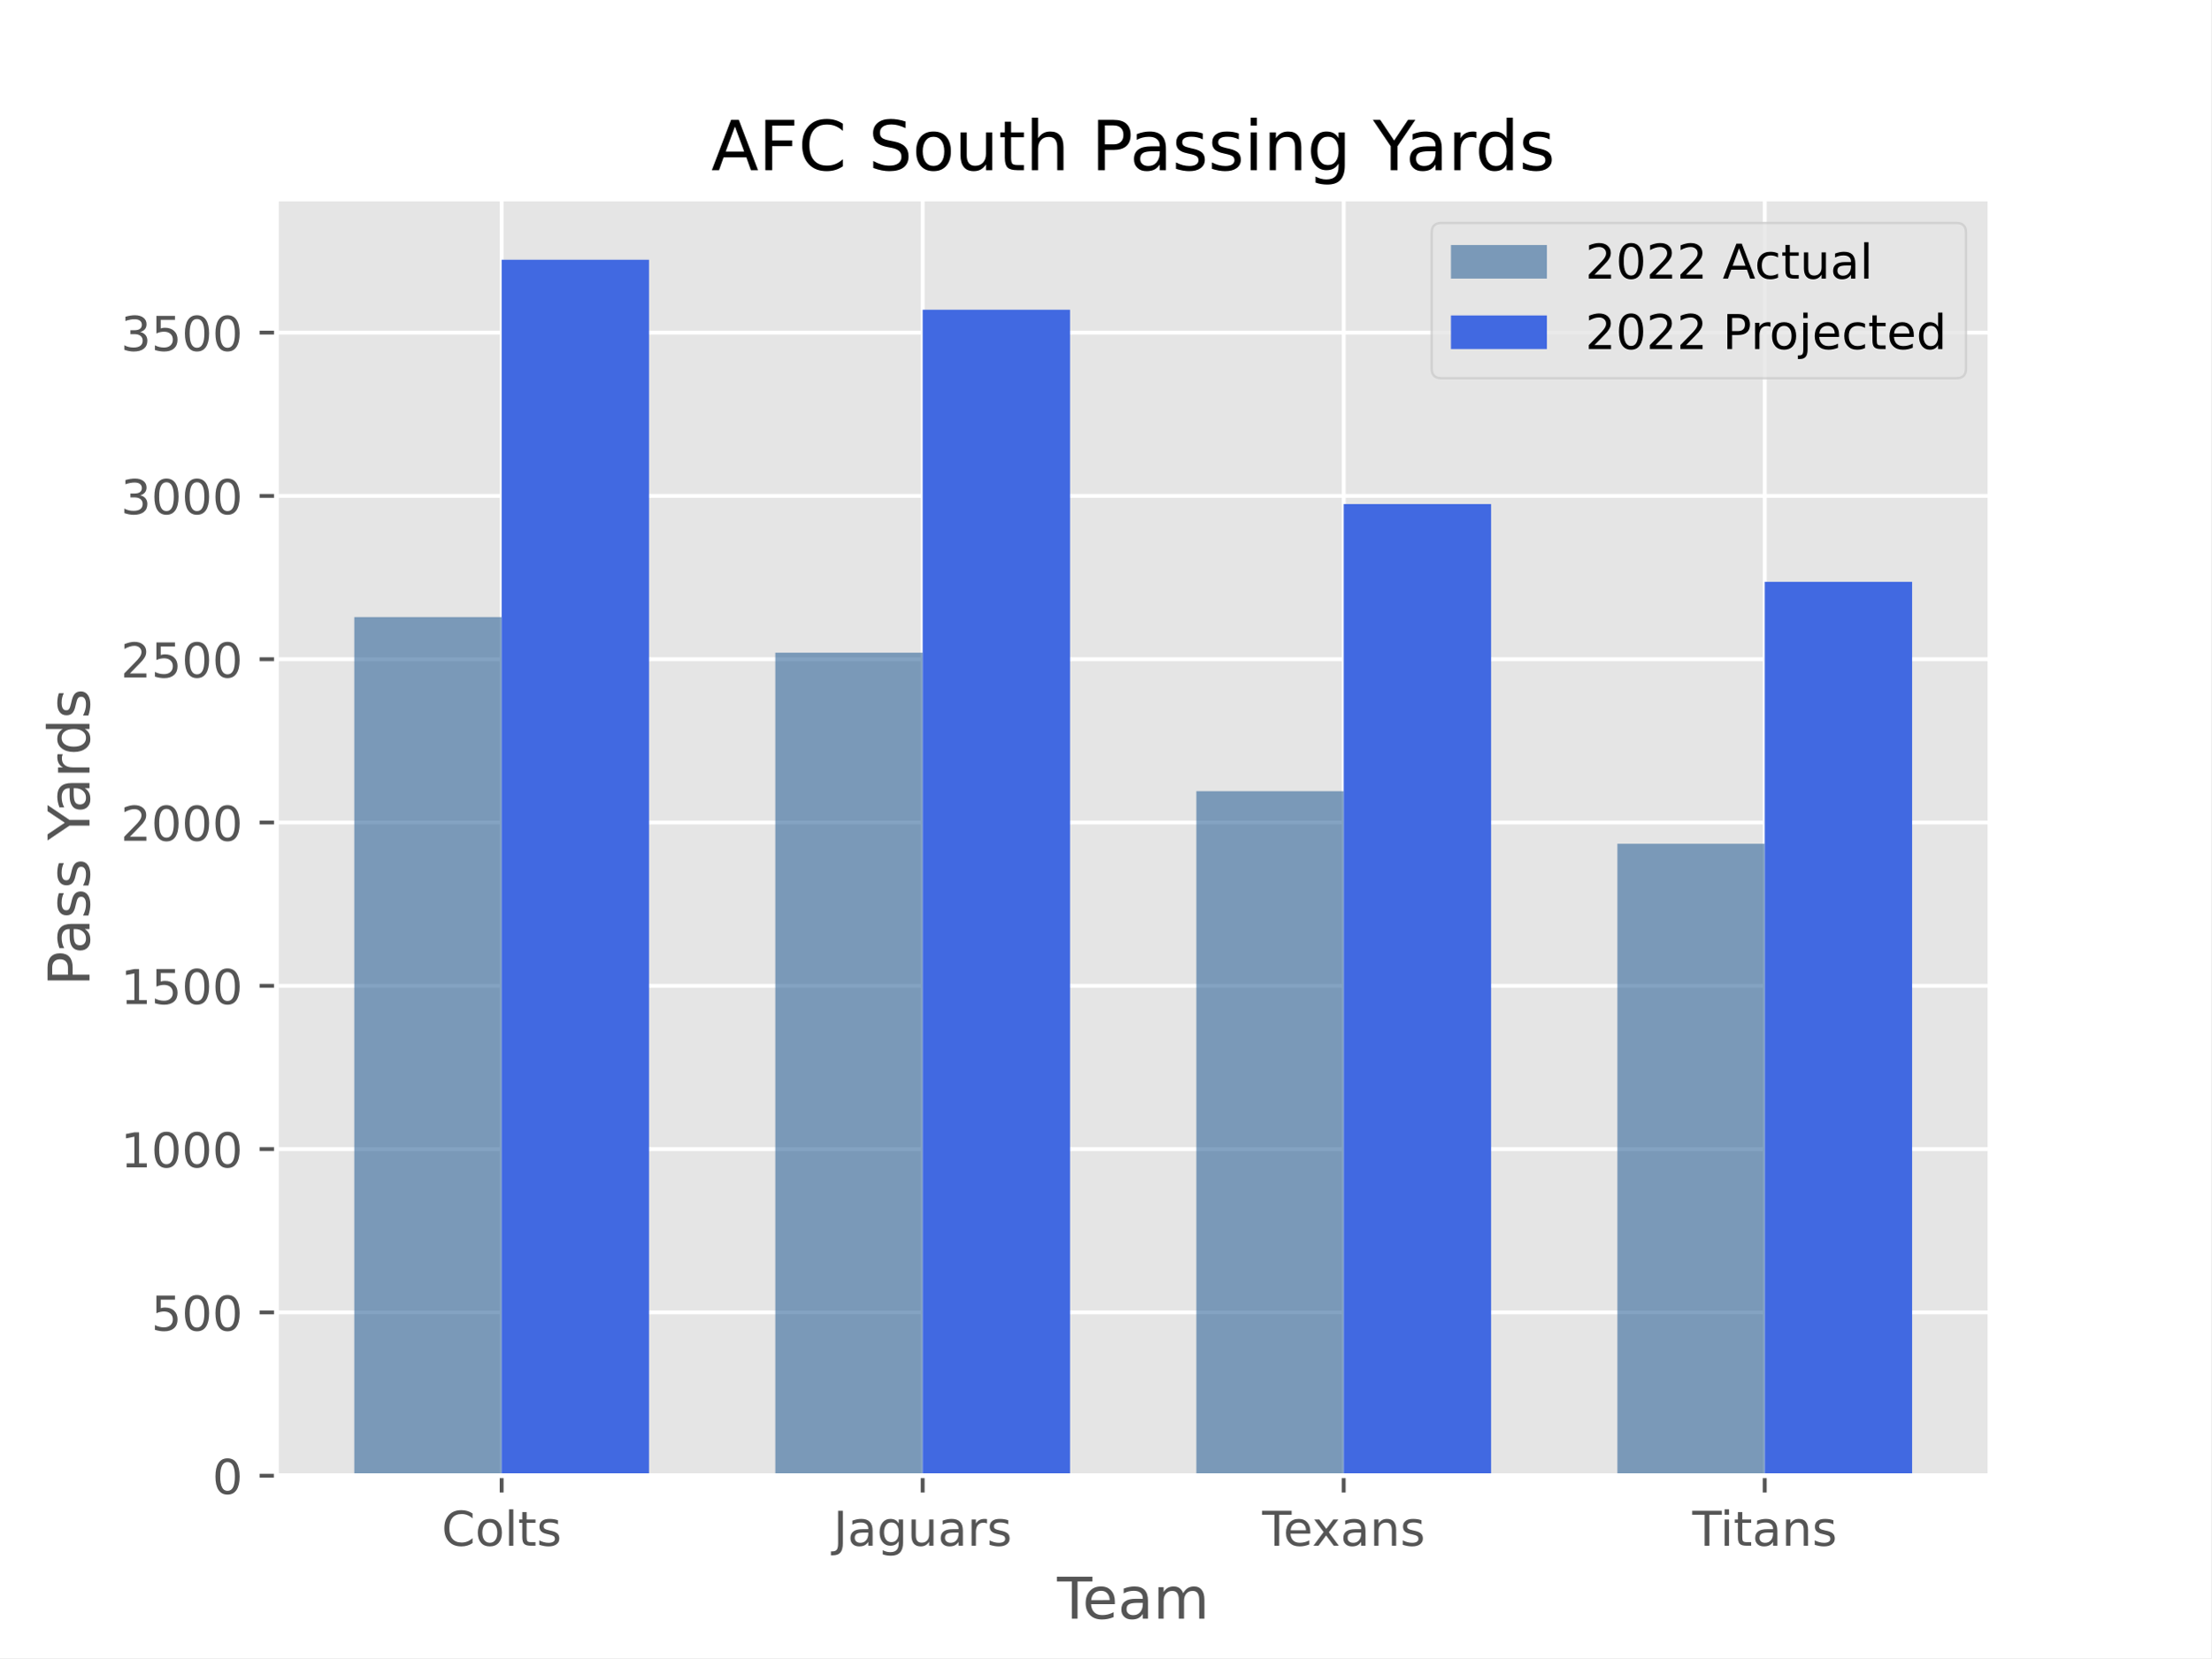
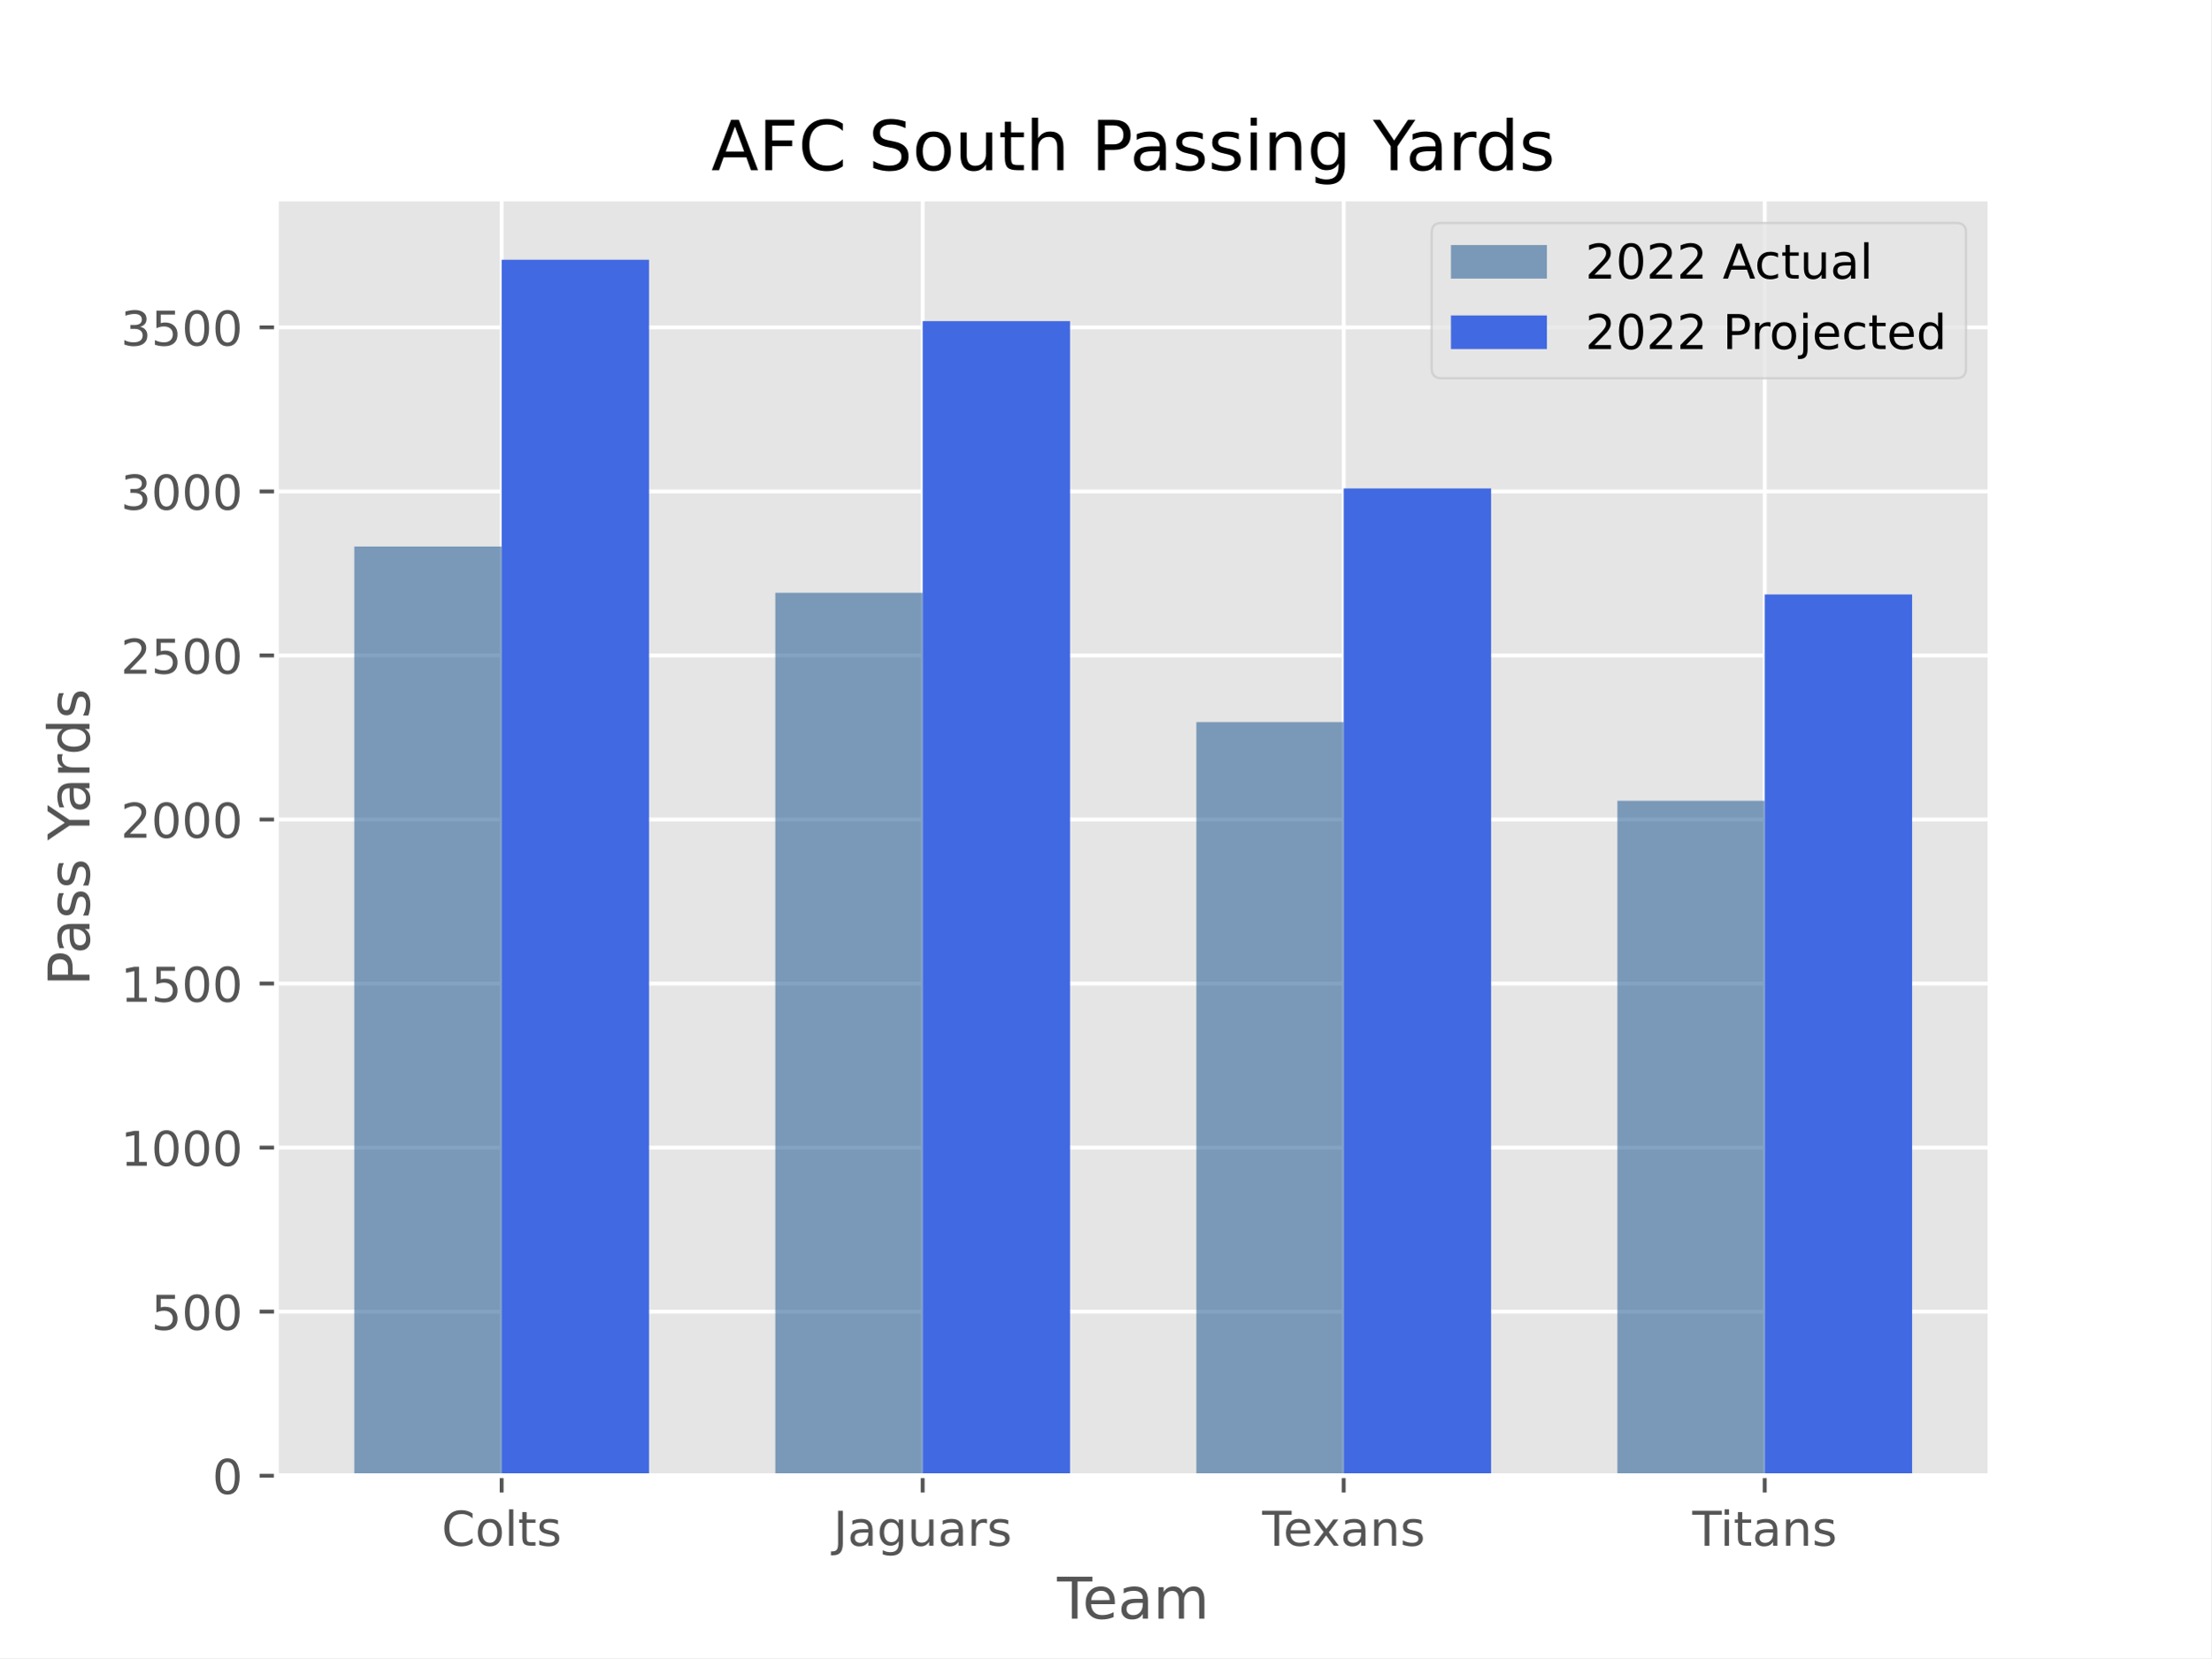
<svg xmlns="http://www.w3.org/2000/svg" xmlns:xlink="http://www.w3.org/1999/xlink" width="460.8pt" height="345.6pt" viewBox="0 0 460.8 345.6" version="1.1">
  <defs>
    <style type="text/css">*{stroke-linejoin: round; stroke-linecap: butt}</style>
  </defs>
  <g id="figure_1">
    <g id="patch_1">
      <path d="M 0 345.6  L 460.8 345.6  L 460.8 0  L 0 0  z " style="fill: #ffffff" />
    </g>
    <g id="axes_1">
      <g id="patch_2">
        <path d="M 57.6 307.584  L 414.72 307.584  L 414.72 41.472  L 57.6 41.472  z " style="fill: #e5e5e5" />
      </g>
      <g id="matplotlib.axis_1">
        <g id="xtick_1">
          <g id="line2d_1">
-             <path d="M 104.543 307.584  L 104.543 41.472  " clip-path="url(#p796887c060)" style="fill: none; stroke: #ffffff; stroke-width: 0.8; stroke-linecap: square" />
+             <path d="M 104.543 307.584  L 104.543 41.472  " clip-path="url(#p4c531e83af)" style="fill: none; stroke: #ffffff; stroke-width: 0.8; stroke-linecap: square" />
          </g>
          <g id="line2d_2">
            <defs>
-               <path id="maef11274a8" d="M 0 0  L 0 3.5  " style="stroke: #555555; stroke-width: 0.8" />
-             </defs>
-             <g>
-               <use xlink:href="#maef11274a8" x="104.543" y="307.584" style="fill: #555555; stroke: #555555; stroke-width: 0.8" />
+               <path id="mc01818d7ab" d="M 0 0  L 0 3.5  " style="stroke: #555555; stroke-width: 0.8" />
+             </defs>
+             <g>
+               <use xlink:href="#mc01818d7ab" x="104.543" y="307.584" style="fill: #555555; stroke: #555555; stroke-width: 0.8" />
            </g>
          </g>
          <g id="text_1">
            <g style="fill: #555555" transform="translate(92.03861 322.1824) scale(0.1 -0.1)">
              <defs>
                <path id="DejaVuSans-43" d="M 4122 4306  L 4122 3641  Q 3803 3938 3442 4084  Q 3081 4231 2675 4231  Q 1875 4231 1450 3742  Q 1025 3253 1025 2328  Q 1025 1406 1450 917  Q 1875 428 2675 428  Q 3081 428 3442 575  Q 3803 722 4122 1019  L 4122 359  Q 3791 134 3420 21  Q 3050 -91 2638 -91  Q 1578 -91 968 557  Q 359 1206 359 2328  Q 359 3453 968 4101  Q 1578 4750 2638 4750  Q 3056 4750 3426 4639  Q 3797 4528 4122 4306  z " transform="scale(0.015625)" />
                <path id="DejaVuSans-6f" d="M 1959 3097  Q 1497 3097 1228 2736  Q 959 2375 959 1747  Q 959 1119 1226 758  Q 1494 397 1959 397  Q 2419 397 2687 759  Q 2956 1122 2956 1747  Q 2956 2369 2687 2733  Q 2419 3097 1959 3097  z M 1959 3584  Q 2709 3584 3137 3096  Q 3566 2609 3566 1747  Q 3566 888 3137 398  Q 2709 -91 1959 -91  Q 1206 -91 779 398  Q 353 888 353 1747  Q 353 2609 779 3096  Q 1206 3584 1959 3584  z " transform="scale(0.015625)" />
                <path id="DejaVuSans-6c" d="M 603 4863  L 1178 4863  L 1178 0  L 603 0  L 603 4863  z " transform="scale(0.015625)" />
                <path id="DejaVuSans-74" d="M 1172 4494  L 1172 3500  L 2356 3500  L 2356 3053  L 1172 3053  L 1172 1153  Q 1172 725 1289 603  Q 1406 481 1766 481  L 2356 481  L 2356 0  L 1766 0  Q 1100 0 847 248  Q 594 497 594 1153  L 594 3053  L 172 3053  L 172 3500  L 594 3500  L 594 4494  L 1172 4494  z " transform="scale(0.015625)" />
                <path id="DejaVuSans-73" d="M 2834 3397  L 2834 2853  Q 2591 2978 2328 3040  Q 2066 3103 1784 3103  Q 1356 3103 1142 2972  Q 928 2841 928 2578  Q 928 2378 1081 2264  Q 1234 2150 1697 2047  L 1894 2003  Q 2506 1872 2764 1633  Q 3022 1394 3022 966  Q 3022 478 2636 193  Q 2250 -91 1575 -91  Q 1294 -91 989 -36  Q 684 19 347 128  L 347 722  Q 666 556 975 473  Q 1284 391 1588 391  Q 1994 391 2212 530  Q 2431 669 2431 922  Q 2431 1156 2273 1281  Q 2116 1406 1581 1522  L 1381 1569  Q 847 1681 609 1914  Q 372 2147 372 2553  Q 372 3047 722 3315  Q 1072 3584 1716 3584  Q 2034 3584 2315 3537  Q 2597 3491 2834 3397  z " transform="scale(0.015625)" />
              </defs>
              <use xlink:href="#DejaVuSans-43" />
              <use xlink:href="#DejaVuSans-6f" x="69.824" />
              <use xlink:href="#DejaVuSans-6c" x="131.006" />
              <use xlink:href="#DejaVuSans-74" x="158.789" />
              <use xlink:href="#DejaVuSans-73" x="197.998" />
            </g>
          </g>
        </g>
        <g id="xtick_2">
          <g id="line2d_3">
-             <path d="M 192.288 307.584  L 192.288 41.472  " clip-path="url(#p796887c060)" style="fill: none; stroke: #ffffff; stroke-width: 0.8; stroke-linecap: square" />
+             <path d="M 192.288 307.584  L 192.288 41.472  " clip-path="url(#p4c531e83af)" style="fill: none; stroke: #ffffff; stroke-width: 0.8; stroke-linecap: square" />
          </g>
          <g id="line2d_4">
            <g>
-               <use xlink:href="#maef11274a8" x="192.288" y="307.584" style="fill: #555555; stroke: #555555; stroke-width: 0.8" />
+               <use xlink:href="#mc01818d7ab" x="192.288" y="307.584" style="fill: #555555; stroke: #555555; stroke-width: 0.8" />
            </g>
          </g>
          <g id="text_2">
            <g style="fill: #555555" transform="translate(173.6815 322.1824) scale(0.1 -0.1)">
              <defs>
                <path id="DejaVuSans-4a" d="M 628 4666  L 1259 4666  L 1259 325  Q 1259 -519 939 -900  Q 619 -1281 -91 -1281  L -331 -1281  L -331 -750  L -134 -750  Q 284 -750 456 -515  Q 628 -281 628 325  L 628 4666  z " transform="scale(0.015625)" />
                <path id="DejaVuSans-61" d="M 2194 1759  Q 1497 1759 1228 1600  Q 959 1441 959 1056  Q 959 750 1161 570  Q 1363 391 1709 391  Q 2188 391 2477 730  Q 2766 1069 2766 1631  L 2766 1759  L 2194 1759  z M 3341 1997  L 3341 0  L 2766 0  L 2766 531  Q 2569 213 2275 61  Q 1981 -91 1556 -91  Q 1019 -91 701 211  Q 384 513 384 1019  Q 384 1609 779 1909  Q 1175 2209 1959 2209  L 2766 2209  L 2766 2266  Q 2766 2663 2505 2880  Q 2244 3097 1772 3097  Q 1472 3097 1187 3025  Q 903 2953 641 2809  L 641 3341  Q 956 3463 1253 3523  Q 1550 3584 1831 3584  Q 2591 3584 2966 3190  Q 3341 2797 3341 1997  z " transform="scale(0.015625)" />
                <path id="DejaVuSans-67" d="M 2906 1791  Q 2906 2416 2648 2759  Q 2391 3103 1925 3103  Q 1463 3103 1205 2759  Q 947 2416 947 1791  Q 947 1169 1205 825  Q 1463 481 1925 481  Q 2391 481 2648 825  Q 2906 1169 2906 1791  z M 3481 434  Q 3481 -459 3084 -895  Q 2688 -1331 1869 -1331  Q 1566 -1331 1297 -1286  Q 1028 -1241 775 -1147  L 775 -588  Q 1028 -725 1275 -790  Q 1522 -856 1778 -856  Q 2344 -856 2625 -561  Q 2906 -266 2906 331  L 2906 616  Q 2728 306 2450 153  Q 2172 0 1784 0  Q 1141 0 747 490  Q 353 981 353 1791  Q 353 2603 747 3093  Q 1141 3584 1784 3584  Q 2172 3584 2450 3431  Q 2728 3278 2906 2969  L 2906 3500  L 3481 3500  L 3481 434  z " transform="scale(0.015625)" />
                <path id="DejaVuSans-75" d="M 544 1381  L 544 3500  L 1119 3500  L 1119 1403  Q 1119 906 1312 657  Q 1506 409 1894 409  Q 2359 409 2629 706  Q 2900 1003 2900 1516  L 2900 3500  L 3475 3500  L 3475 0  L 2900 0  L 2900 538  Q 2691 219 2414 64  Q 2138 -91 1772 -91  Q 1169 -91 856 284  Q 544 659 544 1381  z M 1991 3584  L 1991 3584  z " transform="scale(0.015625)" />
                <path id="DejaVuSans-72" d="M 2631 2963  Q 2534 3019 2420 3045  Q 2306 3072 2169 3072  Q 1681 3072 1420 2755  Q 1159 2438 1159 1844  L 1159 0  L 581 0  L 581 3500  L 1159 3500  L 1159 2956  Q 1341 3275 1631 3429  Q 1922 3584 2338 3584  Q 2397 3584 2469 3576  Q 2541 3569 2628 3553  L 2631 2963  z " transform="scale(0.015625)" />
              </defs>
              <use xlink:href="#DejaVuSans-4a" />
              <use xlink:href="#DejaVuSans-61" x="29.492" />
              <use xlink:href="#DejaVuSans-67" x="90.771" />
              <use xlink:href="#DejaVuSans-75" x="154.248" />
              <use xlink:href="#DejaVuSans-61" x="217.627" />
              <use xlink:href="#DejaVuSans-72" x="278.906" />
              <use xlink:href="#DejaVuSans-73" x="320.02" />
            </g>
          </g>
        </g>
        <g id="xtick_3">
          <g id="line2d_5">
-             <path d="M 280.032 307.584  L 280.032 41.472  " clip-path="url(#p796887c060)" style="fill: none; stroke: #ffffff; stroke-width: 0.8; stroke-linecap: square" />
+             <path d="M 280.032 307.584  L 280.032 41.472  " clip-path="url(#p4c531e83af)" style="fill: none; stroke: #ffffff; stroke-width: 0.8; stroke-linecap: square" />
          </g>
          <g id="line2d_6">
            <g>
-               <use xlink:href="#maef11274a8" x="280.032" y="307.584" style="fill: #555555; stroke: #555555; stroke-width: 0.8" />
+               <use xlink:href="#mc01818d7ab" x="280.032" y="307.584" style="fill: #555555; stroke: #555555; stroke-width: 0.8" />
            </g>
          </g>
          <g id="text_3">
            <g style="fill: #555555" transform="translate(263.0424 322.1824) scale(0.1 -0.1)">
              <defs>
                <path id="DejaVuSans-54" d="M -19 4666  L 3928 4666  L 3928 4134  L 2272 4134  L 2272 0  L 1638 0  L 1638 4134  L -19 4134  L -19 4666  z " transform="scale(0.015625)" />
                <path id="DejaVuSans-65" d="M 3597 1894  L 3597 1613  L 953 1613  Q 991 1019 1311 708  Q 1631 397 2203 397  Q 2534 397 2845 478  Q 3156 559 3463 722  L 3463 178  Q 3153 47 2828 -22  Q 2503 -91 2169 -91  Q 1331 -91 842 396  Q 353 884 353 1716  Q 353 2575 817 3079  Q 1281 3584 2069 3584  Q 2775 3584 3186 3129  Q 3597 2675 3597 1894  z M 3022 2063  Q 3016 2534 2758 2815  Q 2500 3097 2075 3097  Q 1594 3097 1305 2825  Q 1016 2553 972 2059  L 3022 2063  z " transform="scale(0.015625)" />
                <path id="DejaVuSans-78" d="M 3513 3500  L 2247 1797  L 3578 0  L 2900 0  L 1881 1375  L 863 0  L 184 0  L 1544 1831  L 300 3500  L 978 3500  L 1906 2253  L 2834 3500  L 3513 3500  z " transform="scale(0.015625)" />
                <path id="DejaVuSans-6e" d="M 3513 2113  L 3513 0  L 2938 0  L 2938 2094  Q 2938 2591 2744 2837  Q 2550 3084 2163 3084  Q 1697 3084 1428 2787  Q 1159 2491 1159 1978  L 1159 0  L 581 0  L 581 3500  L 1159 3500  L 1159 2956  Q 1366 3272 1645 3428  Q 1925 3584 2291 3584  Q 2894 3584 3203 3211  Q 3513 2838 3513 2113  z " transform="scale(0.015625)" />
              </defs>
              <use xlink:href="#DejaVuSans-54" />
              <use xlink:href="#DejaVuSans-65" x="44.084" />
              <use xlink:href="#DejaVuSans-78" x="103.857" />
              <use xlink:href="#DejaVuSans-61" x="163.037" />
              <use xlink:href="#DejaVuSans-6e" x="224.316" />
              <use xlink:href="#DejaVuSans-73" x="287.695" />
            </g>
          </g>
        </g>
        <g id="xtick_4">
          <g id="line2d_7">
-             <path d="M 367.777 307.584  L 367.777 41.472  " clip-path="url(#p796887c060)" style="fill: none; stroke: #ffffff; stroke-width: 0.8; stroke-linecap: square" />
+             <path d="M 367.777 307.584  L 367.777 41.472  " clip-path="url(#p4c531e83af)" style="fill: none; stroke: #ffffff; stroke-width: 0.8; stroke-linecap: square" />
          </g>
          <g id="line2d_8">
            <g>
-               <use xlink:href="#maef11274a8" x="367.777" y="307.584" style="fill: #555555; stroke: #555555; stroke-width: 0.8" />
+               <use xlink:href="#mc01818d7ab" x="367.777" y="307.584" style="fill: #555555; stroke: #555555; stroke-width: 0.8" />
            </g>
          </g>
          <g id="text_4">
            <g style="fill: #555555" transform="translate(352.6923 322.1824) scale(0.1 -0.1)">
              <defs>
                <path id="DejaVuSans-69" d="M 603 3500  L 1178 3500  L 1178 0  L 603 0  L 603 3500  z M 603 4863  L 1178 4863  L 1178 4134  L 603 4134  L 603 4863  z " transform="scale(0.015625)" />
              </defs>
              <use xlink:href="#DejaVuSans-54" />
              <use xlink:href="#DejaVuSans-69" x="57.959" />
              <use xlink:href="#DejaVuSans-74" x="85.742" />
              <use xlink:href="#DejaVuSans-61" x="124.951" />
              <use xlink:href="#DejaVuSans-6e" x="186.23" />
              <use xlink:href="#DejaVuSans-73" x="249.609" />
            </g>
          </g>
        </g>
        <g id="text_5">
          <g style="fill: #555555" transform="translate(220.3022 337.3802) scale(0.12 -0.12)">
            <defs>
              <path id="DejaVuSans-6d" d="M 3328 2828  Q 3544 3216 3844 3400  Q 4144 3584 4550 3584  Q 5097 3584 5394 3201  Q 5691 2819 5691 2113  L 5691 0  L 5113 0  L 5113 2094  Q 5113 2597 4934 2840  Q 4756 3084 4391 3084  Q 3944 3084 3684 2787  Q 3425 2491 3425 1978  L 3425 0  L 2847 0  L 2847 2094  Q 2847 2600 2669 2842  Q 2491 3084 2119 3084  Q 1678 3084 1418 2786  Q 1159 2488 1159 1978  L 1159 0  L 581 0  L 581 3500  L 1159 3500  L 1159 2956  Q 1356 3278 1631 3431  Q 1906 3584 2284 3584  Q 2666 3584 2933 3390  Q 3200 3197 3328 2828  z " transform="scale(0.015625)" />
            </defs>
            <use xlink:href="#DejaVuSans-54" />
            <use xlink:href="#DejaVuSans-65" x="44.084" />
            <use xlink:href="#DejaVuSans-61" x="105.607" />
            <use xlink:href="#DejaVuSans-6d" x="166.887" />
          </g>
        </g>
      </g>
      <g id="matplotlib.axis_2">
        <g id="ytick_1">
          <g id="line2d_9">
-             <path d="M 57.6 307.584  L 414.72 307.584  " clip-path="url(#p796887c060)" style="fill: none; stroke: #ffffff; stroke-width: 0.8; stroke-linecap: square" />
+             <path d="M 57.6 307.584  L 414.72 307.584  " clip-path="url(#p4c531e83af)" style="fill: none; stroke: #ffffff; stroke-width: 0.8; stroke-linecap: square" />
          </g>
          <g id="line2d_10">
            <defs>
-               <path id="m29aa548506" d="M 0 0  L -3.5 0  " style="stroke: #555555; stroke-width: 0.8" />
-             </defs>
-             <g>
-               <use xlink:href="#m29aa548506" x="57.6" y="307.584" style="fill: #555555; stroke: #555555; stroke-width: 0.8" />
+               <path id="m6b4d9fc815" d="M 0 0  L -3.5 0  " style="stroke: #555555; stroke-width: 0.8" />
+             </defs>
+             <g>
+               <use xlink:href="#m6b4d9fc815" x="57.6" y="307.584" style="fill: #555555; stroke: #555555; stroke-width: 0.8" />
            </g>
          </g>
          <g id="text_6">
            <g style="fill: #555555" transform="translate(44.2375 311.3832) scale(0.1 -0.1)">
              <defs>
                <path id="DejaVuSans-30" d="M 2034 4250  Q 1547 4250 1301 3770  Q 1056 3291 1056 2328  Q 1056 1369 1301 889  Q 1547 409 2034 409  Q 2525 409 2770 889  Q 3016 1369 3016 2328  Q 3016 3291 2770 3770  Q 2525 4250 2034 4250  z M 2034 4750  Q 2819 4750 3233 4129  Q 3647 3509 3647 2328  Q 3647 1150 3233 529  Q 2819 -91 2034 -91  Q 1250 -91 836 529  Q 422 1150 422 2328  Q 422 3509 836 4129  Q 1250 4750 2034 4750  z " transform="scale(0.015625)" />
              </defs>
              <use xlink:href="#DejaVuSans-30" />
            </g>
          </g>
        </g>
        <g id="ytick_2">
          <g id="line2d_11">
-             <path d="M 57.6 273.547  L 414.72 273.547  " clip-path="url(#p796887c060)" style="fill: none; stroke: #ffffff; stroke-width: 0.8; stroke-linecap: square" />
+             <path d="M 57.6 273.391  L 414.72 273.391  " clip-path="url(#p4c531e83af)" style="fill: none; stroke: #ffffff; stroke-width: 0.8; stroke-linecap: square" />
          </g>
          <g id="line2d_12">
            <g>
-               <use xlink:href="#m29aa548506" x="57.6" y="273.547" style="fill: #555555; stroke: #555555; stroke-width: 0.8" />
+               <use xlink:href="#m6b4d9fc815" x="57.6" y="273.391" style="fill: #555555; stroke: #555555; stroke-width: 0.8" />
            </g>
          </g>
          <g id="text_7">
-             <g style="fill: #555555" transform="translate(31.5125 277.3462) scale(0.1 -0.1)">
+             <g style="fill: #555555" transform="translate(31.5125 277.19) scale(0.1 -0.1)">
              <defs>
                <path id="DejaVuSans-35" d="M 691 4666  L 3169 4666  L 3169 4134  L 1269 4134  L 1269 2991  Q 1406 3038 1543 3061  Q 1681 3084 1819 3084  Q 2600 3084 3056 2656  Q 3513 2228 3513 1497  Q 3513 744 3044 326  Q 2575 -91 1722 -91  Q 1428 -91 1123 -41  Q 819 9 494 109  L 494 744  Q 775 591 1075 516  Q 1375 441 1709 441  Q 2250 441 2565 725  Q 2881 1009 2881 1497  Q 2881 1984 2565 2268  Q 2250 2553 1709 2553  Q 1456 2553 1204 2497  Q 953 2441 691 2322  L 691 4666  z " transform="scale(0.015625)" />
              </defs>
              <use xlink:href="#DejaVuSans-35" />
              <use xlink:href="#DejaVuSans-30" x="63.623" />
              <use xlink:href="#DejaVuSans-30" x="127.246" />
            </g>
          </g>
        </g>
        <g id="ytick_3">
          <g id="line2d_13">
-             <path d="M 57.6 239.51  L 414.72 239.51  " clip-path="url(#p796887c060)" style="fill: none; stroke: #ffffff; stroke-width: 0.8; stroke-linecap: square" />
+             <path d="M 57.6 239.198  L 414.72 239.198  " clip-path="url(#p4c531e83af)" style="fill: none; stroke: #ffffff; stroke-width: 0.8; stroke-linecap: square" />
          </g>
          <g id="line2d_14">
            <g>
-               <use xlink:href="#m29aa548506" x="57.6" y="239.51" style="fill: #555555; stroke: #555555; stroke-width: 0.8" />
+               <use xlink:href="#m6b4d9fc815" x="57.6" y="239.198" style="fill: #555555; stroke: #555555; stroke-width: 0.8" />
            </g>
          </g>
          <g id="text_8">
-             <g style="fill: #555555" transform="translate(25.15 243.3091) scale(0.1 -0.1)">
+             <g style="fill: #555555" transform="translate(25.15 242.9968) scale(0.1 -0.1)">
              <defs>
                <path id="DejaVuSans-31" d="M 794 531  L 1825 531  L 1825 4091  L 703 3866  L 703 4441  L 1819 4666  L 2450 4666  L 2450 531  L 3481 531  L 3481 0  L 794 0  L 794 531  z " transform="scale(0.015625)" />
              </defs>
              <use xlink:href="#DejaVuSans-31" />
              <use xlink:href="#DejaVuSans-30" x="63.623" />
              <use xlink:href="#DejaVuSans-30" x="127.246" />
              <use xlink:href="#DejaVuSans-30" x="190.869" />
            </g>
          </g>
        </g>
        <g id="ytick_4">
          <g id="line2d_15">
-             <path d="M 57.6 205.473  L 414.72 205.473  " clip-path="url(#p796887c060)" style="fill: none; stroke: #ffffff; stroke-width: 0.8; stroke-linecap: square" />
+             <path d="M 57.6 205.004  L 414.72 205.004  " clip-path="url(#p4c531e83af)" style="fill: none; stroke: #ffffff; stroke-width: 0.8; stroke-linecap: square" />
          </g>
          <g id="line2d_16">
            <g>
-               <use xlink:href="#m29aa548506" x="57.6" y="205.473" style="fill: #555555; stroke: #555555; stroke-width: 0.8" />
+               <use xlink:href="#m6b4d9fc815" x="57.6" y="205.004" style="fill: #555555; stroke: #555555; stroke-width: 0.8" />
            </g>
          </g>
          <g id="text_9">
-             <g style="fill: #555555" transform="translate(25.15 209.272) scale(0.1 -0.1)">
+             <g style="fill: #555555" transform="translate(25.15 208.8036) scale(0.1 -0.1)">
              <use xlink:href="#DejaVuSans-31" />
              <use xlink:href="#DejaVuSans-35" x="63.623" />
              <use xlink:href="#DejaVuSans-30" x="127.246" />
              <use xlink:href="#DejaVuSans-30" x="190.869" />
            </g>
          </g>
        </g>
        <g id="ytick_5">
          <g id="line2d_17">
-             <path d="M 57.6 171.436  L 414.72 171.436  " clip-path="url(#p796887c060)" style="fill: none; stroke: #ffffff; stroke-width: 0.8; stroke-linecap: square" />
+             <path d="M 57.6 170.811  L 414.72 170.811  " clip-path="url(#p4c531e83af)" style="fill: none; stroke: #ffffff; stroke-width: 0.8; stroke-linecap: square" />
          </g>
          <g id="line2d_18">
            <g>
-               <use xlink:href="#m29aa548506" x="57.6" y="171.436" style="fill: #555555; stroke: #555555; stroke-width: 0.8" />
+               <use xlink:href="#m6b4d9fc815" x="57.6" y="170.811" style="fill: #555555; stroke: #555555; stroke-width: 0.8" />
            </g>
          </g>
          <g id="text_10">
-             <g style="fill: #555555" transform="translate(25.15 175.235) scale(0.1 -0.1)">
+             <g style="fill: #555555" transform="translate(25.15 174.6104) scale(0.1 -0.1)">
              <defs>
                <path id="DejaVuSans-32" d="M 1228 531  L 3431 531  L 3431 0  L 469 0  L 469 531  Q 828 903 1448 1529  Q 2069 2156 2228 2338  Q 2531 2678 2651 2914  Q 2772 3150 2772 3378  Q 2772 3750 2511 3984  Q 2250 4219 1831 4219  Q 1534 4219 1204 4116  Q 875 4013 500 3803  L 500 4441  Q 881 4594 1212 4672  Q 1544 4750 1819 4750  Q 2544 4750 2975 4387  Q 3406 4025 3406 3419  Q 3406 3131 3298 2873  Q 3191 2616 2906 2266  Q 2828 2175 2409 1742  Q 1991 1309 1228 531  z " transform="scale(0.015625)" />
              </defs>
              <use xlink:href="#DejaVuSans-32" />
              <use xlink:href="#DejaVuSans-30" x="63.623" />
              <use xlink:href="#DejaVuSans-30" x="127.246" />
              <use xlink:href="#DejaVuSans-30" x="190.869" />
            </g>
          </g>
        </g>
        <g id="ytick_6">
          <g id="line2d_19">
-             <path d="M 57.6 137.399  L 414.72 137.399  " clip-path="url(#p796887c060)" style="fill: none; stroke: #ffffff; stroke-width: 0.8; stroke-linecap: square" />
+             <path d="M 57.6 136.618  L 414.72 136.618  " clip-path="url(#p4c531e83af)" style="fill: none; stroke: #ffffff; stroke-width: 0.8; stroke-linecap: square" />
          </g>
          <g id="line2d_20">
            <g>
-               <use xlink:href="#m29aa548506" x="57.6" y="137.399" style="fill: #555555; stroke: #555555; stroke-width: 0.8" />
+               <use xlink:href="#m6b4d9fc815" x="57.6" y="136.618" style="fill: #555555; stroke: #555555; stroke-width: 0.8" />
            </g>
          </g>
          <g id="text_11">
-             <g style="fill: #555555" transform="translate(25.15 141.1979) scale(0.1 -0.1)">
+             <g style="fill: #555555" transform="translate(25.15 140.4172) scale(0.1 -0.1)">
              <use xlink:href="#DejaVuSans-32" />
              <use xlink:href="#DejaVuSans-35" x="63.623" />
              <use xlink:href="#DejaVuSans-30" x="127.246" />
              <use xlink:href="#DejaVuSans-30" x="190.869" />
            </g>
          </g>
        </g>
        <g id="ytick_7">
          <g id="line2d_21">
-             <path d="M 57.6 103.362  L 414.72 103.362  " clip-path="url(#p796887c060)" style="fill: none; stroke: #ffffff; stroke-width: 0.8; stroke-linecap: square" />
+             <path d="M 57.6 102.425  L 414.72 102.425  " clip-path="url(#p4c531e83af)" style="fill: none; stroke: #ffffff; stroke-width: 0.8; stroke-linecap: square" />
          </g>
          <g id="line2d_22">
            <g>
-               <use xlink:href="#m29aa548506" x="57.6" y="103.362" style="fill: #555555; stroke: #555555; stroke-width: 0.8" />
+               <use xlink:href="#m6b4d9fc815" x="57.6" y="102.425" style="fill: #555555; stroke: #555555; stroke-width: 0.8" />
            </g>
          </g>
          <g id="text_12">
-             <g style="fill: #555555" transform="translate(25.15 107.1608) scale(0.1 -0.1)">
+             <g style="fill: #555555" transform="translate(25.15 106.224) scale(0.1 -0.1)">
              <defs>
                <path id="DejaVuSans-33" d="M 2597 2516  Q 3050 2419 3304 2112  Q 3559 1806 3559 1356  Q 3559 666 3084 287  Q 2609 -91 1734 -91  Q 1441 -91 1130 -33  Q 819 25 488 141  L 488 750  Q 750 597 1062 519  Q 1375 441 1716 441  Q 2309 441 2620 675  Q 2931 909 2931 1356  Q 2931 1769 2642 2001  Q 2353 2234 1838 2234  L 1294 2234  L 1294 2753  L 1863 2753  Q 2328 2753 2575 2939  Q 2822 3125 2822 3475  Q 2822 3834 2567 4026  Q 2313 4219 1838 4219  Q 1578 4219 1281 4162  Q 984 4106 628 3988  L 628 4550  Q 988 4650 1302 4700  Q 1616 4750 1894 4750  Q 2613 4750 3031 4423  Q 3450 4097 3450 3541  Q 3450 3153 3228 2886  Q 3006 2619 2597 2516  z " transform="scale(0.015625)" />
              </defs>
              <use xlink:href="#DejaVuSans-33" />
              <use xlink:href="#DejaVuSans-30" x="63.623" />
              <use xlink:href="#DejaVuSans-30" x="127.246" />
              <use xlink:href="#DejaVuSans-30" x="190.869" />
            </g>
          </g>
        </g>
        <g id="ytick_8">
          <g id="line2d_23">
-             <path d="M 57.6 69.325  L 414.72 69.325  " clip-path="url(#p796887c060)" style="fill: none; stroke: #ffffff; stroke-width: 0.8; stroke-linecap: square" />
+             <path d="M 57.6 68.232  L 414.72 68.232  " clip-path="url(#p4c531e83af)" style="fill: none; stroke: #ffffff; stroke-width: 0.8; stroke-linecap: square" />
          </g>
          <g id="line2d_24">
            <g>
-               <use xlink:href="#m29aa548506" x="57.6" y="69.325" style="fill: #555555; stroke: #555555; stroke-width: 0.8" />
+               <use xlink:href="#m6b4d9fc815" x="57.6" y="68.232" style="fill: #555555; stroke: #555555; stroke-width: 0.8" />
            </g>
          </g>
          <g id="text_13">
-             <g style="fill: #555555" transform="translate(25.15 73.12375) scale(0.1 -0.1)">
+             <g style="fill: #555555" transform="translate(25.15 72.03082) scale(0.1 -0.1)">
              <use xlink:href="#DejaVuSans-33" />
              <use xlink:href="#DejaVuSans-35" x="63.623" />
              <use xlink:href="#DejaVuSans-30" x="127.246" />
              <use xlink:href="#DejaVuSans-30" x="190.869" />
            </g>
          </g>
        </g>
        <g id="text_14">
          <g style="fill: #555555" transform="translate(18.65438 205.5236) rotate(-90) scale(0.12 -0.12)">
            <defs>
              <path id="DejaVuSans-50" d="M 1259 4147  L 1259 2394  L 2053 2394  Q 2494 2394 2734 2622  Q 2975 2850 2975 3272  Q 2975 3691 2734 3919  Q 2494 4147 2053 4147  L 1259 4147  z M 628 4666  L 2053 4666  Q 2838 4666 3239 4311  Q 3641 3956 3641 3272  Q 3641 2581 3239 2228  Q 2838 1875 2053 1875  L 1259 1875  L 1259 0  L 628 0  L 628 4666  z " transform="scale(0.015625)" />
              <path id="DejaVuSans-20" transform="scale(0.015625)" />
              <path id="DejaVuSans-59" d="M -13 4666  L 666 4666  L 1959 2747  L 3244 4666  L 3922 4666  L 2272 2222  L 2272 0  L 1638 0  L 1638 2222  L -13 4666  z " transform="scale(0.015625)" />
              <path id="DejaVuSans-64" d="M 2906 2969  L 2906 4863  L 3481 4863  L 3481 0  L 2906 0  L 2906 525  Q 2725 213 2448 61  Q 2172 -91 1784 -91  Q 1150 -91 751 415  Q 353 922 353 1747  Q 353 2572 751 3078  Q 1150 3584 1784 3584  Q 2172 3584 2448 3432  Q 2725 3281 2906 2969  z M 947 1747  Q 947 1113 1208 752  Q 1469 391 1925 391  Q 2381 391 2643 752  Q 2906 1113 2906 1747  Q 2906 2381 2643 2742  Q 2381 3103 1925 3103  Q 1469 3103 1208 2742  Q 947 2381 947 1747  z " transform="scale(0.015625)" />
            </defs>
            <use xlink:href="#DejaVuSans-50" />
            <use xlink:href="#DejaVuSans-61" x="55.803" />
            <use xlink:href="#DejaVuSans-73" x="117.082" />
            <use xlink:href="#DejaVuSans-73" x="169.182" />
            <use xlink:href="#DejaVuSans-20" x="221.281" />
            <use xlink:href="#DejaVuSans-59" x="253.068" />
            <use xlink:href="#DejaVuSans-61" x="300.402" />
            <use xlink:href="#DejaVuSans-72" x="361.682" />
            <use xlink:href="#DejaVuSans-64" x="401.045" />
            <use xlink:href="#DejaVuSans-73" x="464.521" />
          </g>
        </g>
      </g>
      <g id="patch_3">
-         <path d="M 73.833 307.584  L 104.543 307.584  L 104.543 128.617  L 73.833 128.617  z " clip-path="url(#p796887c060)" style="fill: #336699; fill-opacity: 0.6" />
+         <path d="M 73.833 307.584  L 104.543 307.584  L 104.543 113.914  L 73.833 113.914  z " clip-path="url(#p4c531e83af)" style="fill: #336699; fill-opacity: 0.6" />
      </g>
      <g id="patch_4">
-         <path d="M 161.577 307.584  L 192.288 307.584  L 192.288 136.037  L 161.577 136.037  z " clip-path="url(#p796887c060)" style="fill: #336699; fill-opacity: 0.6" />
+         <path d="M 161.577 307.584  L 192.288 307.584  L 192.288 123.556  L 161.577 123.556  z " clip-path="url(#p4c531e83af)" style="fill: #336699; fill-opacity: 0.6" />
      </g>
      <g id="patch_5">
-         <path d="M 249.322 307.584  L 280.032 307.584  L 280.032 164.901  L 249.322 164.901  z " clip-path="url(#p796887c060)" style="fill: #336699; fill-opacity: 0.6" />
+         <path d="M 249.322 307.584  L 280.032 307.584  L 280.032 150.5  L 249.322 150.5  z " clip-path="url(#p4c531e83af)" style="fill: #336699; fill-opacity: 0.6" />
      </g>
      <g id="patch_6">
-         <path d="M 337.066 307.584  L 367.777 307.584  L 367.777 175.861  L 337.066 175.861  z " clip-path="url(#p796887c060)" style="fill: #336699; fill-opacity: 0.6" />
+         <path d="M 337.066 307.584  L 367.777 307.584  L 367.777 166.913  L 337.066 166.913  z " clip-path="url(#p4c531e83af)" style="fill: #336699; fill-opacity: 0.6" />
      </g>
      <g id="patch_7">
-         <path d="M 104.543 307.584  L 135.254 307.584  L 135.254 54.144  L 104.543 54.144  z " clip-path="url(#p796887c060)" style="fill: #4169e1" />
+         <path d="M 104.543 307.584  L 135.254 307.584  L 135.254 54.144  L 104.543 54.144  z " clip-path="url(#p4c531e83af)" style="fill: #4169e1" />
      </g>
      <g id="patch_8">
-         <path d="M 192.288 307.584  L 222.998 307.584  L 222.998 64.559  L 192.288 64.559  z " clip-path="url(#p796887c060)" style="fill: #4169e1" />
+         <path d="M 192.288 307.584  L 222.998 307.584  L 222.998 66.932  L 192.288 66.932  z " clip-path="url(#p4c531e83af)" style="fill: #4169e1" />
      </g>
      <g id="patch_9">
-         <path d="M 280.032 307.584  L 310.743 307.584  L 310.743 105.063  L 280.032 105.063  z " clip-path="url(#p796887c060)" style="fill: #4169e1" />
+         <path d="M 280.032 307.584  L 310.743 307.584  L 310.743 101.809  L 280.032 101.809  z " clip-path="url(#p4c531e83af)" style="fill: #4169e1" />
      </g>
      <g id="patch_10">
-         <path d="M 367.777 307.584  L 398.487 307.584  L 398.487 121.265  L 367.777 121.265  z " clip-path="url(#p796887c060)" style="fill: #4169e1" />
+         <path d="M 367.777 307.584  L 398.487 307.584  L 398.487 123.898  L 367.777 123.898  z " clip-path="url(#p4c531e83af)" style="fill: #4169e1" />
      </g>
      <g id="patch_11">
        <path d="M 57.6 307.584  L 57.6 41.472  " style="fill: none; stroke: #ffffff; stroke-linejoin: miter; stroke-linecap: square" />
      </g>
      <g id="patch_12">
        <path d="M 414.72 307.584  L 414.72 41.472  " style="fill: none; stroke: #ffffff; stroke-linejoin: miter; stroke-linecap: square" />
      </g>
      <g id="patch_13">
        <path d="M 57.6 307.584  L 414.72 307.584  " style="fill: none; stroke: #ffffff; stroke-linejoin: miter; stroke-linecap: square" />
      </g>
      <g id="patch_14">
        <path d="M 57.6 41.472  L 414.72 41.472  " style="fill: none; stroke: #ffffff; stroke-linejoin: miter; stroke-linecap: square" />
      </g>
      <g id="text_15">
        <g transform="translate(148.2356 35.472) scale(0.144 -0.144)">
          <defs>
            <path id="DejaVuSans-41" d="M 2188 4044  L 1331 1722  L 3047 1722  L 2188 4044  z M 1831 4666  L 2547 4666  L 4325 0  L 3669 0  L 3244 1197  L 1141 1197  L 716 0  L 50 0  L 1831 4666  z " transform="scale(0.015625)" />
            <path id="DejaVuSans-46" d="M 628 4666  L 3309 4666  L 3309 4134  L 1259 4134  L 1259 2759  L 3109 2759  L 3109 2228  L 1259 2228  L 1259 0  L 628 0  L 628 4666  z " transform="scale(0.015625)" />
            <path id="DejaVuSans-53" d="M 3425 4513  L 3425 3897  Q 3066 4069 2747 4153  Q 2428 4238 2131 4238  Q 1616 4238 1336 4038  Q 1056 3838 1056 3469  Q 1056 3159 1242 3001  Q 1428 2844 1947 2747  L 2328 2669  Q 3034 2534 3370 2195  Q 3706 1856 3706 1288  Q 3706 609 3251 259  Q 2797 -91 1919 -91  Q 1588 -91 1214 -16  Q 841 59 441 206  L 441 856  Q 825 641 1194 531  Q 1563 422 1919 422  Q 2459 422 2753 634  Q 3047 847 3047 1241  Q 3047 1584 2836 1778  Q 2625 1972 2144 2069  L 1759 2144  Q 1053 2284 737 2584  Q 422 2884 422 3419  Q 422 4038 858 4394  Q 1294 4750 2059 4750  Q 2388 4750 2728 4690  Q 3069 4631 3425 4513  z " transform="scale(0.015625)" />
            <path id="DejaVuSans-68" d="M 3513 2113  L 3513 0  L 2938 0  L 2938 2094  Q 2938 2591 2744 2837  Q 2550 3084 2163 3084  Q 1697 3084 1428 2787  Q 1159 2491 1159 1978  L 1159 0  L 581 0  L 581 4863  L 1159 4863  L 1159 2956  Q 1366 3272 1645 3428  Q 1925 3584 2291 3584  Q 2894 3584 3203 3211  Q 3513 2838 3513 2113  z " transform="scale(0.015625)" />
          </defs>
          <use xlink:href="#DejaVuSans-41" />
          <use xlink:href="#DejaVuSans-46" x="68.408" />
          <use xlink:href="#DejaVuSans-43" x="125.928" />
          <use xlink:href="#DejaVuSans-20" x="195.752" />
          <use xlink:href="#DejaVuSans-53" x="227.539" />
          <use xlink:href="#DejaVuSans-6f" x="291.016" />
          <use xlink:href="#DejaVuSans-75" x="352.197" />
          <use xlink:href="#DejaVuSans-74" x="415.576" />
          <use xlink:href="#DejaVuSans-68" x="454.785" />
          <use xlink:href="#DejaVuSans-20" x="518.164" />
          <use xlink:href="#DejaVuSans-50" x="549.951" />
          <use xlink:href="#DejaVuSans-61" x="605.754" />
          <use xlink:href="#DejaVuSans-73" x="667.033" />
          <use xlink:href="#DejaVuSans-73" x="719.133" />
          <use xlink:href="#DejaVuSans-69" x="771.232" />
          <use xlink:href="#DejaVuSans-6e" x="799.016" />
          <use xlink:href="#DejaVuSans-67" x="862.395" />
          <use xlink:href="#DejaVuSans-20" x="925.871" />
          <use xlink:href="#DejaVuSans-59" x="957.658" />
          <use xlink:href="#DejaVuSans-61" x="1004.992" />
          <use xlink:href="#DejaVuSans-72" x="1066.271" />
          <use xlink:href="#DejaVuSans-64" x="1105.635" />
          <use xlink:href="#DejaVuSans-73" x="1169.111" />
        </g>
      </g>
      <g id="legend_1">
        <g id="patch_15">
          <path d="M 300.381 78.828  L 407.72 78.828  Q 409.72 78.828 409.72 76.828  L 409.72 48.472  Q 409.72 46.472 407.72 46.472  L 300.381 46.472  Q 298.381 46.472 298.381 48.472  L 298.381 76.828  Q 298.381 78.828 300.381 78.828  z " style="fill: #e5e5e5; opacity: 0.8; stroke: #cccccc; stroke-width: 0.5; stroke-linejoin: miter" />
        </g>
        <g id="patch_16">
          <path d="M 302.381 58.07  L 322.381 58.07  L 322.381 51.07  L 302.381 51.07  z " style="fill: #336699; fill-opacity: 0.6" />
        </g>
        <g id="text_16">
          <g transform="translate(330.3809 58.07044) scale(0.1 -0.1)">
            <defs>
              <path id="DejaVuSans-63" d="M 3122 3366  L 3122 2828  Q 2878 2963 2633 3030  Q 2388 3097 2138 3097  Q 1578 3097 1268 2742  Q 959 2388 959 1747  Q 959 1106 1268 751  Q 1578 397 2138 397  Q 2388 397 2633 464  Q 2878 531 3122 666  L 3122 134  Q 2881 22 2623 -34  Q 2366 -91 2075 -91  Q 1284 -91 818 406  Q 353 903 353 1747  Q 353 2603 823 3093  Q 1294 3584 2113 3584  Q 2378 3584 2631 3529  Q 2884 3475 3122 3366  z " transform="scale(0.015625)" />
            </defs>
            <use xlink:href="#DejaVuSans-32" />
            <use xlink:href="#DejaVuSans-30" x="63.623" />
            <use xlink:href="#DejaVuSans-32" x="127.246" />
            <use xlink:href="#DejaVuSans-32" x="190.869" />
            <use xlink:href="#DejaVuSans-20" x="254.492" />
            <use xlink:href="#DejaVuSans-41" x="286.279" />
            <use xlink:href="#DejaVuSans-63" x="352.938" />
            <use xlink:href="#DejaVuSans-74" x="407.918" />
            <use xlink:href="#DejaVuSans-75" x="447.127" />
            <use xlink:href="#DejaVuSans-61" x="510.506" />
            <use xlink:href="#DejaVuSans-6c" x="571.785" />
          </g>
        </g>
        <g id="patch_17">
          <path d="M 302.381 72.749  L 322.381 72.749  L 322.381 65.749  L 302.381 65.749  z " style="fill: #4169e1" />
        </g>
        <g id="text_17">
          <g transform="translate(330.3809 72.74856) scale(0.1 -0.1)">
            <defs>
              <path id="DejaVuSans-6a" d="M 603 3500  L 1178 3500  L 1178 -63  Q 1178 -731 923 -1031  Q 669 -1331 103 -1331  L -116 -1331  L -116 -844  L 38 -844  Q 366 -844 484 -692  Q 603 -541 603 -63  L 603 3500  z M 603 4863  L 1178 4863  L 1178 4134  L 603 4134  L 603 4863  z " transform="scale(0.015625)" />
            </defs>
            <use xlink:href="#DejaVuSans-32" />
            <use xlink:href="#DejaVuSans-30" x="63.623" />
            <use xlink:href="#DejaVuSans-32" x="127.246" />
            <use xlink:href="#DejaVuSans-32" x="190.869" />
            <use xlink:href="#DejaVuSans-20" x="254.492" />
            <use xlink:href="#DejaVuSans-50" x="286.279" />
            <use xlink:href="#DejaVuSans-72" x="344.832" />
            <use xlink:href="#DejaVuSans-6f" x="383.695" />
            <use xlink:href="#DejaVuSans-6a" x="444.877" />
            <use xlink:href="#DejaVuSans-65" x="472.66" />
            <use xlink:href="#DejaVuSans-63" x="534.184" />
            <use xlink:href="#DejaVuSans-74" x="589.164" />
            <use xlink:href="#DejaVuSans-65" x="628.373" />
            <use xlink:href="#DejaVuSans-64" x="689.896" />
          </g>
        </g>
      </g>
    </g>
  </g>
  <defs>
-     <clipPath id="p796887c060">
+     <clipPath id="p4c531e83af">
      <rect x="57.6" y="41.472" width="357.12" height="266.112" />
    </clipPath>
  </defs>
</svg>
